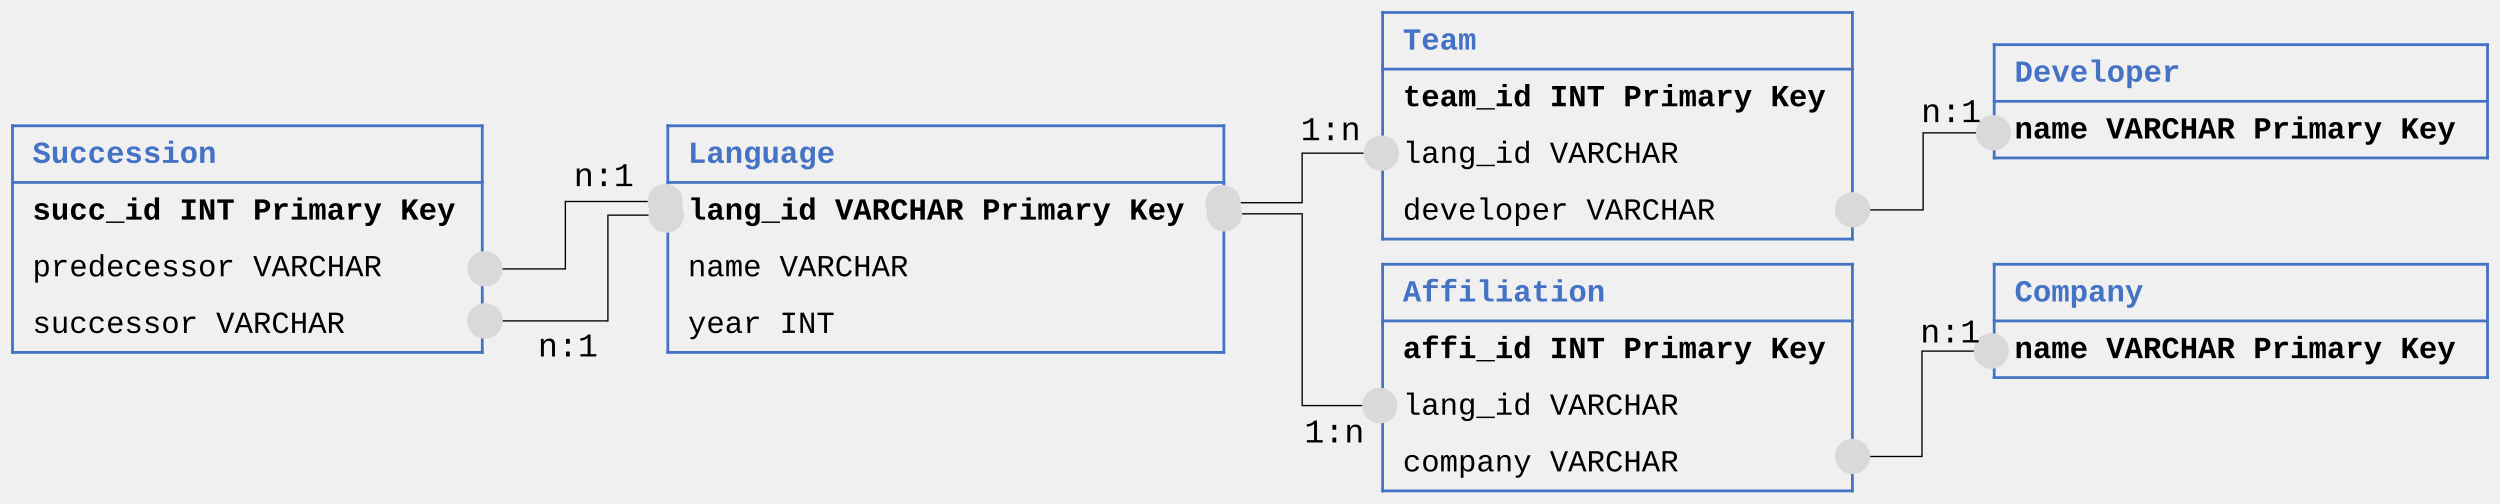
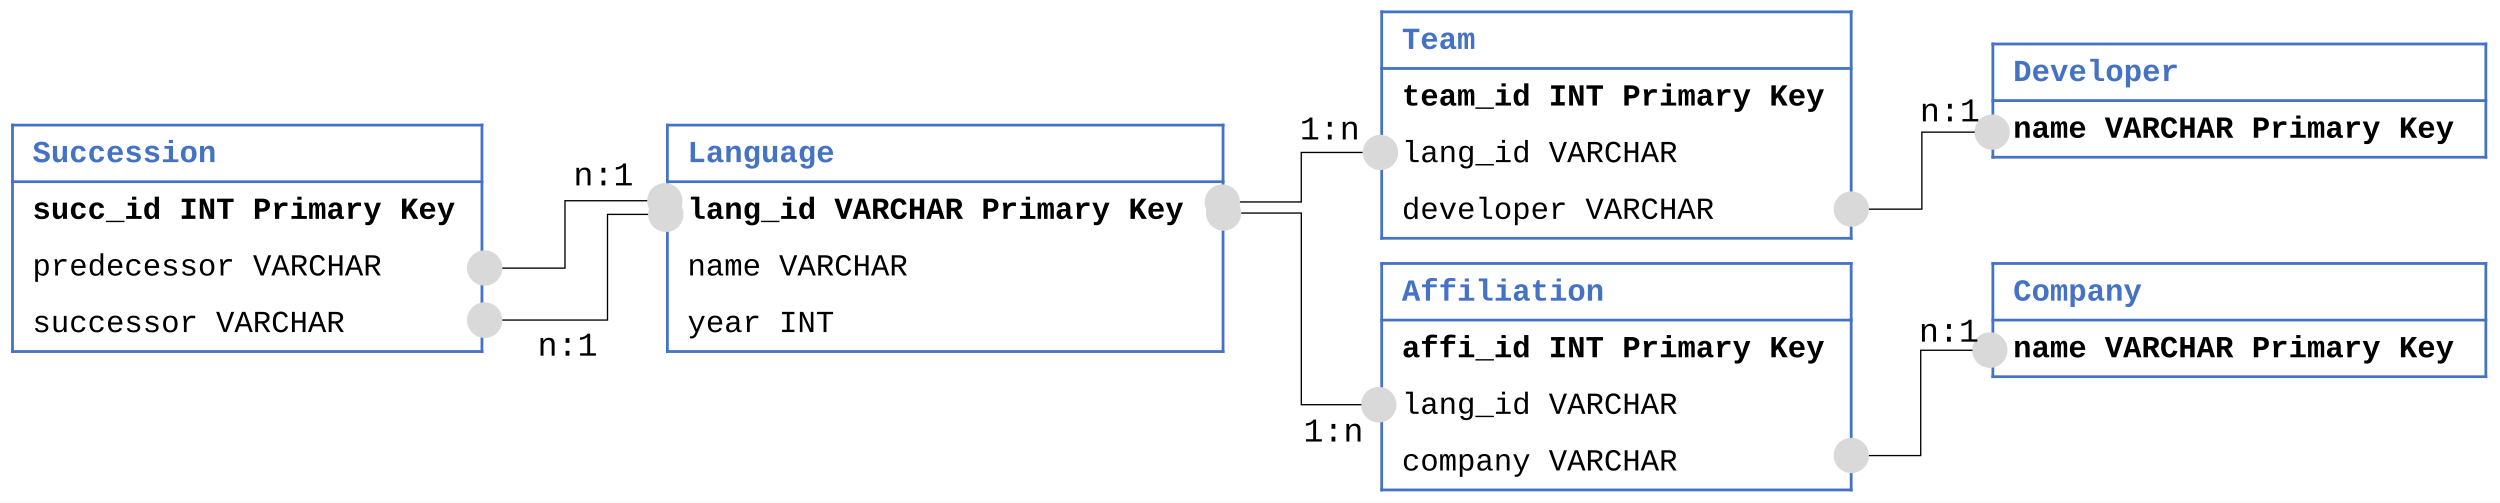
- <svg xmlns="http://www.w3.org/2000/svg" id="svg3366" version="1.1" xml:space="preserve" width="1125.373" height="226.587" viewBox="0 0 1125.373 226.587">
+ <svg xmlns="http://www.w3.org/2000/svg" id="svg3366" version="1.1" xml:space="preserve" width="1126.122" height="226.31" viewBox="0 0 1126.122 226.31">
  <defs id="defs3370">
    <clipPath clipPathUnits="userSpaceOnUse" id="clipPath3380">
      <path d="m 0,1.2207e-4 960,0 0,540 -960,0 L 0,1.2207e-4 Z" id="path3382" style="clip-rule:evenodd" />
    </clipPath>
    <clipPath clipPathUnits="userSpaceOnUse" id="clipPath3400">
      <path d="M 1.4305e-5,0 960,0 l 0,540 -960,0 0,-540 z" id="path3402" style="clip-rule:evenodd" />
    </clipPath>
    <clipPath clipPathUnits="userSpaceOnUse" id="clipPath3412">
      <path d="M 1.4305e-5,0 960,0 l 0,540 -960,0 0,-540 z" id="path3414" style="clip-rule:evenodd" />
    </clipPath>
    <clipPath clipPathUnits="userSpaceOnUse" id="clipPath3424">
      <path d="M 1.4305e-5,0 960,0 l 0,540 -960,0 0,-540 z" id="path3426" style="clip-rule:evenodd" />
    </clipPath>
    <clipPath clipPathUnits="userSpaceOnUse" id="clipPath3436">
      <path d="M 1.4305e-5,0 960,0 l 0,540 -960,0 0,-540 z" id="path3438" style="clip-rule:evenodd" />
    </clipPath>
    <clipPath clipPathUnits="userSpaceOnUse" id="clipPath3448">
      <path d="M 1.4305e-5,0 960,0 l 0,540 -960,0 0,-540 z" id="path3450" style="clip-rule:evenodd" />
    </clipPath>
    <clipPath clipPathUnits="userSpaceOnUse" id="clipPath3460">
      <path d="M 1.4305e-5,0 960,0 l 0,540 -960,0 0,-540 z" id="path3462" style="clip-rule:evenodd" />
    </clipPath>
    <clipPath clipPathUnits="userSpaceOnUse" id="clipPath3472">
      <path d="M 1.4305e-5,0 960,0 l 0,540 -960,0 0,-540 z" id="path3474" style="clip-rule:evenodd" />
    </clipPath>
    <clipPath clipPathUnits="userSpaceOnUse" id="clipPath3494">
      <path d="M 1.4305e-5,0 960,0 l 0,540 -960,0 0,-540 z" id="path3496" style="clip-rule:evenodd" />
    </clipPath>
    <clipPath clipPathUnits="userSpaceOnUse" id="clipPath3506">
      <path d="M 1.4305e-5,0 960,0 l 0,540 -960,0 0,-540 z" id="path3508" style="clip-rule:evenodd" />
    </clipPath>
    <clipPath clipPathUnits="userSpaceOnUse" id="clipPath3518">
      <path d="M 1.4305e-5,0 960,0 l 0,540 -960,0 0,-540 z" id="path3520" style="clip-rule:evenodd" />
    </clipPath>
    <clipPath clipPathUnits="userSpaceOnUse" id="clipPath3530">
      <path d="M 1.4305e-5,0 960,0 l 0,540 -960,0 0,-540 z" id="path3532" style="clip-rule:evenodd" />
    </clipPath>
    <clipPath clipPathUnits="userSpaceOnUse" id="clipPath3542">
      <path d="M 1.4305e-5,0 960,0 l 0,540 -960,0 0,-540 z" id="path3544" style="clip-rule:evenodd" />
    </clipPath>
    <clipPath clipPathUnits="userSpaceOnUse" id="clipPath3554">
      <path d="M 1.4305e-5,0 960,0 l 0,540 -960,0 0,-540 z" id="path3556" style="clip-rule:evenodd" />
    </clipPath>
    <clipPath clipPathUnits="userSpaceOnUse" id="clipPath3566">
      <path d="M 1.4305e-5,0 960,0 l 0,540 -960,0 0,-540 z" id="path3568" style="clip-rule:evenodd" />
    </clipPath>
    <clipPath clipPathUnits="userSpaceOnUse" id="clipPath3588">
      <path d="M 1.4305e-5,0 960,0 l 0,540 -960,0 0,-540 z" id="path3590" style="clip-rule:evenodd" />
    </clipPath>
    <clipPath clipPathUnits="userSpaceOnUse" id="clipPath3600">
      <path d="M 1.4305e-5,0 960,0 l 0,540 -960,0 0,-540 z" id="path3602" style="clip-rule:evenodd" />
    </clipPath>
    <clipPath clipPathUnits="userSpaceOnUse" id="clipPath3612">
      <path d="M 1.4305e-5,0 960,0 l 0,540 -960,0 0,-540 z" id="path3614" style="clip-rule:evenodd" />
    </clipPath>
    <clipPath clipPathUnits="userSpaceOnUse" id="clipPath3624">
      <path d="M 1.4305e-5,0 960,0 l 0,540 -960,0 0,-540 z" id="path3626" style="clip-rule:evenodd" />
    </clipPath>
    <clipPath clipPathUnits="userSpaceOnUse" id="clipPath3636">
      <path d="M 1.4305e-5,0 960,0 l 0,540 -960,0 0,-540 z" id="path3638" style="clip-rule:evenodd" />
    </clipPath>
    <clipPath clipPathUnits="userSpaceOnUse" id="clipPath3648">
      <path d="M 1.4305e-5,0 960,0 l 0,540 -960,0 0,-540 z" id="path3650" style="clip-rule:evenodd" />
    </clipPath>
    <clipPath clipPathUnits="userSpaceOnUse" id="clipPath3660">
      <path d="M 1.4305e-5,0 960,0 l 0,540 -960,0 0,-540 z" id="path3662" style="clip-rule:evenodd" />
    </clipPath>
    <clipPath clipPathUnits="userSpaceOnUse" id="clipPath3682">
      <path d="M 1.4305e-5,0 960,0 l 0,540 -960,0 0,-540 z" id="path3684" style="clip-rule:evenodd" />
    </clipPath>
    <clipPath clipPathUnits="userSpaceOnUse" id="clipPath3694">
      <path d="M 1.4305e-5,0 960,0 l 0,540 -960,0 0,-540 z" id="path3696" style="clip-rule:evenodd" />
    </clipPath>
    <clipPath clipPathUnits="userSpaceOnUse" id="clipPath3706">
      <path d="M 1.4305e-5,0 960,0 l 0,540 -960,0 0,-540 z" id="path3708" style="clip-rule:evenodd" />
    </clipPath>
    <clipPath clipPathUnits="userSpaceOnUse" id="clipPath3718">
      <path d="M 1.4305e-5,0 960,0 l 0,540 -960,0 0,-540 z" id="path3720" style="clip-rule:evenodd" />
    </clipPath>
    <clipPath clipPathUnits="userSpaceOnUse" id="clipPath3730">
      <path d="M 1.4305e-5,0 960,0 l 0,540 -960,0 0,-540 z" id="path3732" style="clip-rule:evenodd" />
    </clipPath>
    <clipPath clipPathUnits="userSpaceOnUse" id="clipPath3742">
      <path d="M 1.4305e-5,0 960,0 l 0,540 -960,0 0,-540 z" id="path3744" style="clip-rule:evenodd" />
    </clipPath>
    <clipPath clipPathUnits="userSpaceOnUse" id="clipPath3754">
      <path d="M 1.4305e-5,0 960,0 l 0,540 -960,0 0,-540 z" id="path3756" style="clip-rule:evenodd" />
    </clipPath>
    <clipPath clipPathUnits="userSpaceOnUse" id="clipPath3776">
      <path d="M 1.4305e-5,0 960,0 l 0,540 -960,0 0,-540 z" id="path3778" style="clip-rule:evenodd" />
    </clipPath>
    <clipPath clipPathUnits="userSpaceOnUse" id="clipPath3788">
      <path d="M 1.4305e-5,0 960,0 l 0,540 -960,0 0,-540 z" id="path3790" style="clip-rule:evenodd" />
    </clipPath>
    <clipPath clipPathUnits="userSpaceOnUse" id="clipPath3800">
      <path d="M 1.4305e-5,0 960,0 l 0,540 -960,0 0,-540 z" id="path3802" style="clip-rule:evenodd" />
    </clipPath>
    <clipPath clipPathUnits="userSpaceOnUse" id="clipPath3822">
      <path d="M 1.4305e-5,0 960,0 l 0,540 -960,0 0,-540 z" id="path3824" style="clip-rule:evenodd" />
    </clipPath>
    <clipPath clipPathUnits="userSpaceOnUse" id="clipPath3834">
      <path d="M 1.4305e-5,0 960,0 l 0,540 -960,0 0,-540 z" id="path3836" style="clip-rule:evenodd" />
    </clipPath>
    <clipPath clipPathUnits="userSpaceOnUse" id="clipPath3846">
      <path d="M 1.4305e-5,0 960,0 l 0,540 -960,0 0,-540 z" id="path3848" style="clip-rule:evenodd" />
    </clipPath>
    <clipPath clipPathUnits="userSpaceOnUse" id="clipPath3894">
      <path d="M 1.4305e-5,0 960,0 l 0,540 -960,0 0,-540 z" id="path3896" style="clip-rule:evenodd" />
    </clipPath>
    <clipPath clipPathUnits="userSpaceOnUse" id="clipPath3906">
      <path d="M 1.4305e-5,0 960,0 l 0,540 -960,0 0,-540 z" id="path3908" style="clip-rule:evenodd" />
    </clipPath>
    <clipPath clipPathUnits="userSpaceOnUse" id="clipPath3918">
      <path d="M 1.4305e-5,0 960,0 l 0,540 -960,0 0,-540 z" id="path3920" style="clip-rule:evenodd" />
    </clipPath>
    <clipPath clipPathUnits="userSpaceOnUse" id="clipPath3930">
      <path d="M 1.4305e-5,0 960,0 l 0,540 -960,0 0,-540 z" id="path3932" style="clip-rule:evenodd" />
    </clipPath>
    <clipPath clipPathUnits="userSpaceOnUse" id="clipPath3942">
      <path d="M 1.4305e-5,0 960,0 l 0,540 -960,0 0,-540 z" id="path3944" style="clip-rule:evenodd" />
    </clipPath>
    <clipPath clipPathUnits="userSpaceOnUse" id="clipPath3954">
      <path d="M 1.4305e-5,0 960,0 l 0,540 -960,0 0,-540 z" id="path3956" style="clip-rule:evenodd" />
    </clipPath>
  </defs>
-   <g id="g3374" transform="matrix(1.25,0,0,-1.25,-46.7275,472.3)">
+   <g id="g3374" transform="matrix(1.25,0,0,-1.25,-46.7275,472.0222)">
+     <rect style="fill:#ffffff;fill-opacity:1;fill-rule:evenodd;stroke:#ffffff;stroke-width:0.968px;stroke-linecap:butt;stroke-linejoin:miter;stroke-opacity:1" id="rect3631" width="899.93" height="180.08" x="37.866" y="-377.134" transform="scale(1,-1)" />
    <path d="m 41.382,312.14 170.178,0" style="fill:none;stroke:#4472c4;stroke-width:1;stroke-linecap:butt;stroke-linejoin:round;stroke-miterlimit:10;stroke-dasharray:none;stroke-opacity:1" id="path3386" />
    <path d="m 41.882,333.04 0,-82.6" style="fill:none;stroke:#4472c4;stroke-width:1;stroke-linecap:butt;stroke-linejoin:round;stroke-miterlimit:10;stroke-dasharray:none;stroke-opacity:1" id="path3388" />
    <path d="m 211.06,333.04 0,-82.6" style="fill:none;stroke:#4472c4;stroke-width:1;stroke-linecap:butt;stroke-linejoin:round;stroke-miterlimit:10;stroke-dasharray:none;stroke-opacity:1" id="path3390" />
    <path d="m 41.382,332.54 170.178,0" style="fill:none;stroke:#4472c4;stroke-width:1;stroke-linecap:butt;stroke-linejoin:round;stroke-miterlimit:10;stroke-dasharray:none;stroke-opacity:1" id="path3392" />
    <path d="m 41.382,250.94 170.178,0" style="fill:none;stroke:#4472c4;stroke-width:1;stroke-linecap:butt;stroke-linejoin:round;stroke-miterlimit:10;stroke-dasharray:none;stroke-opacity:1" id="path3394" />
    <g id="g3396">
      <g id="g3398" clip-path="url(#clipPath3400)">
        <text transform="matrix(1,0,0,-1,49.08,319.18)" style="font-variant:normal;font-weight:bold;font-size:11.04px;font-family:'Courier New';-inkscape-font-specification:CourierNewPS-BoldMT;writing-mode:lr-tb;fill:#4472c4;fill-opacity:1;fill-rule:nonzero;stroke:none" id="text3404">
          <tspan x="0 6.624 13.204 19.828 26.408 33.032 39.612 46.324 52.948 59.528" y="0" id="tspan3406">Succession</tspan>
        </text>
      </g>
    </g>
    <g id="g3408">
      <g id="g3410" clip-path="url(#clipPath3412)">
        <text transform="matrix(1,0,0,-1,49.08,298.75)" style="font-variant:normal;font-weight:bold;font-size:11.04px;font-family:'Courier New';-inkscape-font-specification:CourierNewPS-BoldMT;writing-mode:lr-tb;fill:#000000;fill-opacity:1;fill-rule:nonzero;stroke:none" id="text3416">
          <tspan x="0 6.6 13.2 19.8 26.4 33 39.6" y="0" id="tspan3418">succ_id</tspan>
        </text>
      </g>
    </g>
    <g id="g3420">
      <g id="g3422" clip-path="url(#clipPath3424)">
        <text transform="matrix(1,0,0,-1,102.02,298.75)" style="font-variant:normal;font-weight:bold;font-size:11.04px;font-family:'Courier New';-inkscape-font-specification:CourierNewPS-BoldMT;writing-mode:lr-tb;fill:#000000;fill-opacity:1;fill-rule:nonzero;stroke:none" id="text3428">
          <tspan x="0 6.624 13.204 19.828 26.518 33.142 39.722 46.346 53.036 59.66 66.35 72.974 79.554 86.178 92.758" y="0" id="tspan3430">INT Primary Key</tspan>
        </text>
      </g>
    </g>
    <g id="g3432">
      <g id="g3434" clip-path="url(#clipPath3436)">
        <text transform="matrix(1,0,0,-1,49.08,278.35)" style="font-variant:normal;font-weight:normal;font-size:11.04px;font-family:'Courier New';-inkscape-font-specification:CourierNewPSMT;writing-mode:lr-tb;fill:#000000;fill-opacity:1;fill-rule:nonzero;stroke:none" id="text3440">
          <tspan x="0 6.624 13.204 19.828 26.408 33.032 39.612 46.324 52.948 59.528 66.152" y="0" id="tspan3442">predecessor</tspan>
        </text>
      </g>
    </g>
    <g id="g3444">
      <g id="g3446" clip-path="url(#clipPath3448)">
        <text transform="matrix(1,0,0,-1,128.54,278.35)" style="font-variant:normal;font-weight:normal;font-size:11.04px;font-family:'Courier New';-inkscape-font-specification:CourierNewPSMT;writing-mode:lr-tb;fill:#000000;fill-opacity:1;fill-rule:nonzero;stroke:none" id="text3452">
          <tspan x="0 6.624 13.204 19.828 26.518 33.142 39.832" y="0" id="tspan3454">VARCHAR</tspan>
        </text>
      </g>
    </g>
    <g id="g3456">
      <g id="g3458" clip-path="url(#clipPath3460)">
        <text transform="matrix(1,0,0,-1,49.08,257.95)" style="font-variant:normal;font-weight:normal;font-size:11.04px;font-family:'Courier New';-inkscape-font-specification:CourierNewPSMT;writing-mode:lr-tb;fill:#000000;fill-opacity:1;fill-rule:nonzero;stroke:none" id="text3464">
          <tspan x="0 6.624 13.204 19.828 26.408 33.032 39.612 46.324 52.948" y="0" id="tspan3466">successor</tspan>
        </text>
      </g>
    </g>
    <g id="g3468">
      <g id="g3470" clip-path="url(#clipPath3472)">
        <text transform="matrix(1,0,0,-1,115.22,257.95)" style="font-variant:normal;font-weight:normal;font-size:11.04px;font-family:'Courier New';-inkscape-font-specification:CourierNewPSMT;writing-mode:lr-tb;fill:#000000;fill-opacity:1;fill-rule:nonzero;stroke:none" id="text3476">
          <tspan x="0 6.624 13.314 19.938 26.518 33.142 39.832" y="0" id="tspan3478">VARCHAR</tspan>
        </text>
      </g>
    </g>
    <path d="m 277.38,312.14 201.24,0" style="fill:none;stroke:#4472c4;stroke-width:1;stroke-linecap:butt;stroke-linejoin:round;stroke-miterlimit:10;stroke-dasharray:none;stroke-opacity:1" id="path3480" />
    <path d="m 277.88,333.04 0,-82.6" style="fill:none;stroke:#4472c4;stroke-width:1;stroke-linecap:butt;stroke-linejoin:round;stroke-miterlimit:10;stroke-dasharray:none;stroke-opacity:1" id="path3482" />
    <path d="m 478.12,333.04 0,-82.6" style="fill:none;stroke:#4472c4;stroke-width:1;stroke-linecap:butt;stroke-linejoin:round;stroke-miterlimit:10;stroke-dasharray:none;stroke-opacity:1" id="path3484" />
    <path d="m 277.38,332.54 201.24,0" style="fill:none;stroke:#4472c4;stroke-width:1;stroke-linecap:butt;stroke-linejoin:round;stroke-miterlimit:10;stroke-dasharray:none;stroke-opacity:1" id="path3486" />
    <path d="m 277.38,250.94 201.24,0" style="fill:none;stroke:#4472c4;stroke-width:1;stroke-linecap:butt;stroke-linejoin:round;stroke-miterlimit:10;stroke-dasharray:none;stroke-opacity:1" id="path3488" />
    <g id="g3490">
      <g id="g3492" clip-path="url(#clipPath3494)">
        <text transform="matrix(1,0,0,-1,285.12,319.18)" style="font-variant:normal;font-weight:bold;font-size:11.04px;font-family:'Courier New';-inkscape-font-specification:CourierNewPS-BoldMT;writing-mode:lr-tb;fill:#4472c4;fill-opacity:1;fill-rule:nonzero;stroke:none" id="text3498">
          <tspan x="0 6.624 13.204 19.828 26.408 33.032 39.612 46.324" y="0" id="tspan3500">Language</tspan>
        </text>
      </g>
    </g>
    <g id="g3502">
      <g id="g3504" clip-path="url(#clipPath3506)">
        <text transform="matrix(1,0,0,-1,285.12,298.75)" style="font-variant:normal;font-weight:bold;font-size:11.04px;font-family:'Courier New';-inkscape-font-specification:CourierNewPS-BoldMT;writing-mode:lr-tb;fill:#000000;fill-opacity:1;fill-rule:nonzero;stroke:none" id="text3510">
          <tspan x="0 6.6 13.2 19.8 26.4 33 39.6" y="0" id="tspan3512">lang_id</tspan>
        </text>
      </g>
    </g>
    <g id="g3514">
      <g id="g3516" clip-path="url(#clipPath3518)">
        <text transform="matrix(1,0,0,-1,338.04,298.75)" style="font-variant:normal;font-weight:bold;font-size:11.04px;font-family:'Courier New';-inkscape-font-specification:CourierNewPS-BoldMT;writing-mode:lr-tb;fill:#000000;fill-opacity:1;fill-rule:nonzero;stroke:none" id="text3522">
          <tspan x="0 6.624 13.204 19.828 26.518 33.142 39.722 46.346 53.036 59.66 66.35 72.974 79.554 86.178 92.758 99.382 105.962 112.674 119.298" y="0" id="tspan3524">VARCHAR Primary Key</tspan>
        </text>
      </g>
    </g>
    <g id="g3526">
      <g id="g3528" clip-path="url(#clipPath3530)">
        <text transform="matrix(1,0,0,-1,285.12,278.35)" style="font-variant:normal;font-weight:normal;font-size:11.04px;font-family:'Courier New';-inkscape-font-specification:CourierNewPSMT;writing-mode:lr-tb;fill:#000000;fill-opacity:1;fill-rule:nonzero;stroke:none" id="text3534">
          <tspan x="0 6.6 13.2 19.8" y="0" id="tspan3536">name</tspan>
        </text>
      </g>
    </g>
    <g id="g3538">
      <g id="g3540" clip-path="url(#clipPath3542)">
        <text transform="matrix(1,0,0,-1,318.12,278.35)" style="font-variant:normal;font-weight:normal;font-size:11.04px;font-family:'Courier New';-inkscape-font-specification:CourierNewPSMT;writing-mode:lr-tb;fill:#000000;fill-opacity:1;fill-rule:nonzero;stroke:none" id="text3546">
          <tspan x="0 6.624 13.314 19.938 26.518 33.142 39.722" y="0" id="tspan3548">VARCHAR</tspan>
        </text>
      </g>
    </g>
    <g id="g3550">
      <g id="g3552" clip-path="url(#clipPath3554)">
        <text transform="matrix(1,0,0,-1,285.12,257.95)" style="font-variant:normal;font-weight:normal;font-size:11.04px;font-family:'Courier New';-inkscape-font-specification:CourierNewPSMT;writing-mode:lr-tb;fill:#000000;fill-opacity:1;fill-rule:nonzero;stroke:none" id="text3558">
          <tspan x="0 6.6 13.2 19.8" y="0" id="tspan3560">year</tspan>
        </text>
      </g>
    </g>
    <g id="g3562">
      <g id="g3564" clip-path="url(#clipPath3566)">
        <text transform="matrix(1,0,0,-1,318.12,257.95)" style="font-variant:normal;font-weight:normal;font-size:11.04px;font-family:'Courier New';-inkscape-font-specification:CourierNewPSMT;writing-mode:lr-tb;fill:#000000;fill-opacity:1;fill-rule:nonzero;stroke:none" id="text3570">
          <tspan x="0 6.624 13.314" y="0" id="tspan3572">INT</tspan>
        </text>
      </g>
    </g>
    <path d="m 534.79,352.94 170.18,0" style="fill:none;stroke:#4472c4;stroke-width:1;stroke-linecap:butt;stroke-linejoin:round;stroke-miterlimit:10;stroke-dasharray:none;stroke-opacity:1" id="path3574" />
    <path d="m 535.29,373.84 0,-82.6" style="fill:none;stroke:#4472c4;stroke-width:1;stroke-linecap:butt;stroke-linejoin:round;stroke-miterlimit:10;stroke-dasharray:none;stroke-opacity:1" id="path3576" />
    <path d="m 704.47,373.84 0,-82.6" style="fill:none;stroke:#4472c4;stroke-width:1;stroke-linecap:butt;stroke-linejoin:round;stroke-miterlimit:10;stroke-dasharray:none;stroke-opacity:1" id="path3578" />
    <path d="m 534.79,373.34 170.18,0" style="fill:none;stroke:#4472c4;stroke-width:1;stroke-linecap:butt;stroke-linejoin:round;stroke-miterlimit:10;stroke-dasharray:none;stroke-opacity:1" id="path3580" />
    <path d="m 534.79,291.74 170.18,0" style="fill:none;stroke:#4472c4;stroke-width:1;stroke-linecap:butt;stroke-linejoin:round;stroke-miterlimit:10;stroke-dasharray:none;stroke-opacity:1" id="path3582" />
    <g id="g3584">
      <g id="g3586" clip-path="url(#clipPath3588)">
        <text transform="matrix(1,0,0,-1,542.57,359.98)" style="font-variant:normal;font-weight:bold;font-size:11.04px;font-family:'Courier New';-inkscape-font-specification:CourierNewPS-BoldMT;writing-mode:lr-tb;fill:#4472c4;fill-opacity:1;fill-rule:nonzero;stroke:none" id="text3592">
          <tspan x="0 6.6 13.2 19.8" y="0" id="tspan3594">Team</tspan>
        </text>
      </g>
    </g>
    <g id="g3596">
      <g id="g3598" clip-path="url(#clipPath3600)">
        <text transform="matrix(1,0,0,-1,542.57,339.58)" style="font-variant:normal;font-weight:bold;font-size:11.04px;font-family:'Courier New';-inkscape-font-specification:CourierNewPS-BoldMT;writing-mode:lr-tb;fill:#000000;fill-opacity:1;fill-rule:nonzero;stroke:none" id="text3604">
          <tspan x="0 6.6 13.2 19.8 26.4 33 39.6" y="0" id="tspan3606">team_id</tspan>
        </text>
      </g>
    </g>
    <g id="g3608">
      <g id="g3610" clip-path="url(#clipPath3612)">
        <text transform="matrix(1,0,0,-1,595.49,339.58)" style="font-variant:normal;font-weight:bold;font-size:11.04px;font-family:'Courier New';-inkscape-font-specification:CourierNewPS-BoldMT;writing-mode:lr-tb;fill:#000000;fill-opacity:1;fill-rule:nonzero;stroke:none" id="text3616">
          <tspan x="0 6.624 13.204 19.828 26.518 33.142 39.722 46.346 53.036 59.66 66.35 72.974 79.554 86.178 92.758" y="0" id="tspan3618">INT Primary Key</tspan>
        </text>
      </g>
    </g>
    <g id="g3620">
      <g id="g3622" clip-path="url(#clipPath3624)">
        <text transform="matrix(1,0,0,-1,542.57,319.18)" style="font-variant:normal;font-weight:normal;font-size:11.04px;font-family:'Courier New';-inkscape-font-specification:CourierNewPSMT;writing-mode:lr-tb;fill:#000000;fill-opacity:1;fill-rule:nonzero;stroke:none" id="text3628">
          <tspan x="0 6.6 13.2 19.8 26.4 33 39.6" y="0" id="tspan3630">lang_id</tspan>
        </text>
      </g>
    </g>
    <g id="g3632">
      <g id="g3634" clip-path="url(#clipPath3636)">
        <text transform="matrix(1,0,0,-1,595.49,319.18)" style="font-variant:normal;font-weight:normal;font-size:11.04px;font-family:'Courier New';-inkscape-font-specification:CourierNewPSMT;writing-mode:lr-tb;fill:#000000;fill-opacity:1;fill-rule:nonzero;stroke:none" id="text3640">
          <tspan x="0 6.624 13.204 19.828 26.518 33.142 39.722" y="0" id="tspan3642">VARCHAR</tspan>
        </text>
      </g>
    </g>
    <g id="g3644">
      <g id="g3646" clip-path="url(#clipPath3648)">
        <text transform="matrix(1,0,0,-1,542.57,298.75)" style="font-variant:normal;font-weight:normal;font-size:11.04px;font-family:'Courier New';-inkscape-font-specification:CourierNewPSMT;writing-mode:lr-tb;fill:#000000;fill-opacity:1;fill-rule:nonzero;stroke:none" id="text3652">
          <tspan x="0 6.624 13.204 19.828 26.408 33.032 39.612 46.324 52.948" y="0" id="tspan3654">developer</tspan>
        </text>
      </g>
    </g>
    <g id="g3656">
      <g id="g3658" clip-path="url(#clipPath3660)">
        <text transform="matrix(1,0,0,-1,608.69,298.75)" style="font-variant:normal;font-weight:normal;font-size:11.04px;font-family:'Courier New';-inkscape-font-specification:CourierNewPSMT;writing-mode:lr-tb;fill:#000000;fill-opacity:1;fill-rule:nonzero;stroke:none" id="text3664">
          <tspan x="0 6.624 13.314 19.938 26.518 33.142 39.832" y="0" id="tspan3666">VARCHAR</tspan>
        </text>
      </g>
    </g>
    <path d="m 534.79,262.27 170.18,0" style="fill:none;stroke:#4472c4;stroke-width:1;stroke-linecap:butt;stroke-linejoin:round;stroke-miterlimit:10;stroke-dasharray:none;stroke-opacity:1" id="path3668" />
    <path d="m 535.29,283.17 0,-82.6" style="fill:none;stroke:#4472c4;stroke-width:1;stroke-linecap:butt;stroke-linejoin:round;stroke-miterlimit:10;stroke-dasharray:none;stroke-opacity:1" id="path3670" />
    <path d="m 704.47,283.17 0,-82.6" style="fill:none;stroke:#4472c4;stroke-width:1;stroke-linecap:butt;stroke-linejoin:round;stroke-miterlimit:10;stroke-dasharray:none;stroke-opacity:1" id="path3672" />
    <path d="m 534.79,282.67 170.18,0" style="fill:none;stroke:#4472c4;stroke-width:1;stroke-linecap:butt;stroke-linejoin:round;stroke-miterlimit:10;stroke-dasharray:none;stroke-opacity:1" id="path3674" />
    <path d="m 534.79,201.07 170.18,0" style="fill:none;stroke:#4472c4;stroke-width:1;stroke-linecap:butt;stroke-linejoin:round;stroke-miterlimit:10;stroke-dasharray:none;stroke-opacity:1" id="path3676" />
    <g id="g3678">
      <g id="g3680" clip-path="url(#clipPath3682)">
        <text transform="matrix(1,0,0,-1,542.57,269.28)" style="font-variant:normal;font-weight:bold;font-size:11.04px;font-family:'Courier New';-inkscape-font-specification:CourierNewPS-BoldMT;writing-mode:lr-tb;fill:#4472c4;fill-opacity:1;fill-rule:nonzero;stroke:none" id="text3686">
          <tspan x="0 6.624 13.204 19.828 26.408 33.032 39.612 46.324 52.948 59.528 66.152" y="0" id="tspan3688">Affiliation</tspan>
        </text>
      </g>
    </g>
    <g id="g3690">
      <g id="g3692" clip-path="url(#clipPath3694)">
        <text transform="matrix(1,0,0,-1,542.57,248.88)" style="font-variant:normal;font-weight:bold;font-size:11.04px;font-family:'Courier New';-inkscape-font-specification:CourierNewPS-BoldMT;writing-mode:lr-tb;fill:#000000;fill-opacity:1;fill-rule:nonzero;stroke:none" id="text3698">
          <tspan x="0 6.6 13.2 19.8 26.4 33 39.6" y="0" id="tspan3700">affi_id</tspan>
        </text>
      </g>
    </g>
    <g id="g3702">
      <g id="g3704" clip-path="url(#clipPath3706)">
        <text transform="matrix(1,0,0,-1,595.49,248.88)" style="font-variant:normal;font-weight:bold;font-size:11.04px;font-family:'Courier New';-inkscape-font-specification:CourierNewPS-BoldMT;writing-mode:lr-tb;fill:#000000;fill-opacity:1;fill-rule:nonzero;stroke:none" id="text3710">
          <tspan x="0 6.624 13.204 19.828 26.518 33.142 39.722 46.346 53.036 59.66 66.35 72.974 79.554 86.178 92.758" y="0" id="tspan3712">INT Primary Key</tspan>
        </text>
      </g>
    </g>
    <g id="g3714">
      <g id="g3716" clip-path="url(#clipPath3718)">
        <text transform="matrix(1,0,0,-1,542.57,228.48)" style="font-variant:normal;font-weight:normal;font-size:11.04px;font-family:'Courier New';-inkscape-font-specification:CourierNewPSMT;writing-mode:lr-tb;fill:#000000;fill-opacity:1;fill-rule:nonzero;stroke:none" id="text3722">
          <tspan x="0 6.6 13.2 19.8 26.4 33 39.6" y="0" id="tspan3724">lang_id</tspan>
        </text>
      </g>
    </g>
    <g id="g3726">
      <g id="g3728" clip-path="url(#clipPath3730)">
        <text transform="matrix(1,0,0,-1,595.49,228.48)" style="font-variant:normal;font-weight:normal;font-size:11.04px;font-family:'Courier New';-inkscape-font-specification:CourierNewPSMT;writing-mode:lr-tb;fill:#000000;fill-opacity:1;fill-rule:nonzero;stroke:none" id="text3734">
          <tspan x="0 6.624 13.204 19.828 26.518 33.142 39.722" y="0" id="tspan3736">VARCHAR</tspan>
        </text>
      </g>
    </g>
    <g id="g3738">
      <g id="g3740" clip-path="url(#clipPath3742)">
        <text transform="matrix(1,0,0,-1,542.57,208.08)" style="font-variant:normal;font-weight:normal;font-size:11.04px;font-family:'Courier New';-inkscape-font-specification:CourierNewPSMT;writing-mode:lr-tb;fill:#000000;fill-opacity:1;fill-rule:nonzero;stroke:none" id="text3746">
          <tspan x="0 6.6 13.2 19.8 26.4 33 39.6" y="0" id="tspan3748">company</tspan>
        </text>
      </g>
    </g>
    <g id="g3750">
      <g id="g3752" clip-path="url(#clipPath3754)">
        <text transform="matrix(1,0,0,-1,595.49,208.08)" style="font-variant:normal;font-weight:normal;font-size:11.04px;font-family:'Courier New';-inkscape-font-specification:CourierNewPSMT;writing-mode:lr-tb;fill:#000000;fill-opacity:1;fill-rule:nonzero;stroke:none" id="text3758">
          <tspan x="0 6.624 13.204 19.828 26.518 33.142 39.722" y="0" id="tspan3760">VARCHAR</tspan>
        </text>
      </g>
    </g>
    <path d="m 755.03,341.36 178.65,0" style="fill:none;stroke:#4472c4;stroke-width:1;stroke-linecap:butt;stroke-linejoin:round;stroke-miterlimit:10;stroke-dasharray:none;stroke-opacity:1" id="path3762" />
    <path d="m 755.53,362.26 0,-41.8" style="fill:none;stroke:#4472c4;stroke-width:1;stroke-linecap:butt;stroke-linejoin:round;stroke-miterlimit:10;stroke-dasharray:none;stroke-opacity:1" id="path3764" />
    <path d="m 933.18,362.26 0,-41.8" style="fill:none;stroke:#4472c4;stroke-width:1;stroke-linecap:butt;stroke-linejoin:round;stroke-miterlimit:10;stroke-dasharray:none;stroke-opacity:1" id="path3766" />
    <path d="m 755.03,361.76 178.65,0" style="fill:none;stroke:#4472c4;stroke-width:1;stroke-linecap:butt;stroke-linejoin:round;stroke-miterlimit:10;stroke-dasharray:none;stroke-opacity:1" id="path3768" />
    <path d="m 755.03,320.96 178.65,0" style="fill:none;stroke:#4472c4;stroke-width:1;stroke-linecap:butt;stroke-linejoin:round;stroke-miterlimit:10;stroke-dasharray:none;stroke-opacity:1" id="path3770" />
    <g id="g3772">
      <g id="g3774" clip-path="url(#clipPath3776)">
        <text transform="matrix(1,0,0,-1,762.84,348.41)" style="font-variant:normal;font-weight:bold;font-size:11.064px;font-family:'Courier New';-inkscape-font-specification:CourierNewPS-BoldMT;writing-mode:lr-tb;fill:#4472c4;fill-opacity:1;fill-rule:nonzero;stroke:none" id="text3780">
          <tspan x="0 6.605 13.21 19.816 26.421 33.026 39.631 46.336 52.941" y="0" id="tspan3782">Developer</tspan>
        </text>
      </g>
    </g>
    <g id="g3784">
      <g id="g3786" clip-path="url(#clipPath3788)">
        <text transform="matrix(1,0,0,-1,762.84,327.98)" style="font-variant:normal;font-weight:bold;font-size:11.04px;font-family:'Courier New';-inkscape-font-specification:CourierNewPS-BoldMT;writing-mode:lr-tb;fill:#000000;fill-opacity:1;fill-rule:nonzero;stroke:none" id="text3792">
          <tspan x="0 6.6 13.2 19.8" y="0" id="tspan3794">name</tspan>
        </text>
      </g>
    </g>
    <g id="g3796">
      <g id="g3798" clip-path="url(#clipPath3800)">
        <text transform="matrix(1,0,0,-1,795.84,327.98)" style="font-variant:normal;font-weight:bold;font-size:11.04px;font-family:'Courier New';-inkscape-font-specification:CourierNewPS-BoldMT;writing-mode:lr-tb;fill:#000000;fill-opacity:1;fill-rule:nonzero;stroke:none" id="text3804">
          <tspan x="0 6.624 13.314 19.938 26.518 33.142 39.722 46.434 53.058 59.638 66.262 72.952 79.576 86.267 92.891 99.47 106.094 112.674 119.298" y="0" id="tspan3806">VARCHAR Primary Key</tspan>
        </text>
      </g>
    </g>
    <path d="m 755.03,262.27 178.65,0" style="fill:none;stroke:#4472c4;stroke-width:1;stroke-linecap:butt;stroke-linejoin:round;stroke-miterlimit:10;stroke-dasharray:none;stroke-opacity:1" id="path3808" />
    <path d="m 755.53,283.17 0,-41.8" style="fill:none;stroke:#4472c4;stroke-width:1;stroke-linecap:butt;stroke-linejoin:round;stroke-miterlimit:10;stroke-dasharray:none;stroke-opacity:1" id="path3810" />
    <path d="m 933.18,283.17 0,-41.8" style="fill:none;stroke:#4472c4;stroke-width:1;stroke-linecap:butt;stroke-linejoin:round;stroke-miterlimit:10;stroke-dasharray:none;stroke-opacity:1" id="path3812" />
    <path d="m 755.03,282.67 178.65,0" style="fill:none;stroke:#4472c4;stroke-width:1;stroke-linecap:butt;stroke-linejoin:round;stroke-miterlimit:10;stroke-dasharray:none;stroke-opacity:1" id="path3814" />
    <path d="m 755.03,241.87 178.65,0" style="fill:none;stroke:#4472c4;stroke-width:1;stroke-linecap:butt;stroke-linejoin:round;stroke-miterlimit:10;stroke-dasharray:none;stroke-opacity:1" id="path3816" />
    <g id="g3818">
      <g id="g3820" clip-path="url(#clipPath3822)">
        <text transform="matrix(1,0,0,-1,762.84,269.28)" style="font-variant:normal;font-weight:bold;font-size:11.04px;font-family:'Courier New';-inkscape-font-specification:CourierNewPS-BoldMT;writing-mode:lr-tb;fill:#4472c4;fill-opacity:1;fill-rule:nonzero;stroke:none" id="text3826">
          <tspan x="0 6.6 13.2 19.8 26.4 33 39.6" y="0" id="tspan3828">Company</tspan>
        </text>
      </g>
    </g>
    <g id="g3830">
      <g id="g3832" clip-path="url(#clipPath3834)">
        <text transform="matrix(1,0,0,-1,762.84,248.88)" style="font-variant:normal;font-weight:bold;font-size:11.04px;font-family:'Courier New';-inkscape-font-specification:CourierNewPS-BoldMT;writing-mode:lr-tb;fill:#000000;fill-opacity:1;fill-rule:nonzero;stroke:none" id="text3838">
          <tspan x="0 6.6 13.2 19.8" y="0" id="tspan3840">name</tspan>
        </text>
      </g>
    </g>
    <g id="g3842">
      <g id="g3844" clip-path="url(#clipPath3846)">
        <text transform="matrix(1,0,0,-1,795.84,248.88)" style="font-variant:normal;font-weight:bold;font-size:11.04px;font-family:'Courier New';-inkscape-font-specification:CourierNewPS-BoldMT;writing-mode:lr-tb;fill:#000000;fill-opacity:1;fill-rule:nonzero;stroke:none" id="text3850">
          <tspan x="0 6.624 13.314 19.938 26.518 33.142 39.722 46.434 53.058 59.638 66.262 72.952 79.576 86.267 92.891 99.47 106.094 112.674 119.298" y="0" id="tspan3852">VARCHAR Primary Key</tspan>
        </text>
      </g>
    </g>
    <path d="m 205.68,262.26 c 0,3.55 2.85,6.42 6.36,6.42 3.51,0 6.36,-2.87 6.36,-6.42 0,-3.55 -2.85,-6.42 -6.36,-6.42 -3.51,0 -6.36,2.87 -6.36,6.42 z" style="fill:#d9d9d9;fill-opacity:1;fill-rule:evenodd;stroke:none" id="path3854" />
    <path d="m 205.68,281.04 c 0,3.51 2.85,6.36 6.36,6.36 3.51,0 6.36,-2.85 6.36,-6.36 0,-3.51 -2.85,-6.36 -6.36,-6.36 -3.51,0 -6.36,2.85 -6.36,6.36 z" style="fill:#d9d9d9;fill-opacity:1;fill-rule:evenodd;stroke:none" id="path3856" />
    <path d="m 748.92,330 c 0,3.51 2.85,6.36 6.36,6.36 3.51,0 6.36,-2.85 6.36,-6.36 0,-3.51 -2.85,-6.36 -6.36,-6.36 -3.51,0 -6.36,2.85 -6.36,6.36 z" style="fill:#d9d9d9;fill-opacity:1;fill-rule:evenodd;stroke:none" id="path3858" />
    <path d="m 270.6,305.28 c 0,3.51 2.85,6.36 6.36,6.36 3.51,0 6.36,-2.85 6.36,-6.36 0,-3.51 -2.85,-6.36 -6.36,-6.36 -3.51,0 -6.36,2.85 -6.36,6.36 z" style="fill:#d9d9d9;fill-opacity:1;fill-rule:evenodd;stroke:none" id="path3860" />
    <path d="m 471.48,304.8 c 0,3.51 2.85,6.36 6.36,6.36 3.51,0 6.36,-2.85 6.36,-6.36 0,-3.51 -2.85,-6.36 -6.36,-6.36 -3.51,0 -6.36,2.85 -6.36,6.36 z" style="fill:#d9d9d9;fill-opacity:1;fill-rule:evenodd;stroke:none" id="path3862" />
    <path d="m 528.48,322.68 c 0,3.51 2.85,6.36 6.36,6.36 3.51,0 6.36,-2.85 6.36,-6.36 0,-3.51 -2.85,-6.36 -6.36,-6.36 -3.51,0 -6.36,2.85 -6.36,6.36 z" style="fill:#d9d9d9;fill-opacity:1;fill-rule:evenodd;stroke:none" id="path3864" />
    <path d="m 527.88,231.78 c 0,3.55 2.85,6.42 6.36,6.42 3.51,0 6.36,-2.87 6.36,-6.42 0,-3.55 -2.85,-6.42 -6.36,-6.42 -3.51,0 -6.36,2.87 -6.36,6.42 z" style="fill:#d9d9d9;fill-opacity:1;fill-rule:evenodd;stroke:none" id="path3866" />
    <path d="m 748.08,251.46 c 0,3.55 2.85,6.42 6.36,6.42 3.51,0 6.36,-2.87 6.36,-6.42 0,-3.55 -2.85,-6.42 -6.36,-6.42 -3.51,0 -6.36,2.87 -6.36,6.42 z" style="fill:#d9d9d9;fill-opacity:1;fill-rule:evenodd;stroke:none" id="path3868" />
    <path d="m 698.16,302.28 c 0,3.51 2.85,6.36 6.36,6.36 3.51,0 6.36,-2.85 6.36,-6.36 0,-3.51 -2.85,-6.36 -6.36,-6.36 -3.51,0 -6.36,2.85 -6.36,6.36 z" style="fill:#d9d9d9;fill-opacity:1;fill-rule:evenodd;stroke:none" id="path3870" />
    <path d="m 698.16,213.48 c 0,3.51 2.85,6.36 6.36,6.36 3.51,0 6.36,-2.85 6.36,-6.36 0,-3.51 -2.85,-6.36 -6.36,-6.36 -3.51,0 -6.36,2.85 -6.36,6.36 z" style="fill:#d9d9d9;fill-opacity:1;fill-rule:evenodd;stroke:none" id="path3872" />
    <path d="m 710.88,302.25 19.06,0 0,27.75 19.06,0" style="fill:none;stroke:#000000;stroke-width:0.48;stroke-linecap:butt;stroke-linejoin:miter;stroke-miterlimit:8;stroke-dasharray:none;stroke-opacity:1" id="path3874" />
    <path d="m 710.88,213.45 18.65,0 0,37.95 18.65,0" style="fill:none;stroke:#000000;stroke-width:0.48;stroke-linecap:butt;stroke-linejoin:miter;stroke-miterlimit:8;stroke-dasharray:none;stroke-opacity:1" id="path3876" />
    <path d="m 484.2,304.84 22.1,0 0,17.84 22.1,0" style="fill:none;stroke:#000000;stroke-width:0.48;stroke-linecap:butt;stroke-linejoin:miter;stroke-miterlimit:8;stroke-dasharray:none;stroke-opacity:1" id="path3878" />
    <path d="m 218.4,281 22.58,0 0,24.28 29.64,0" style="fill:none;stroke:#000000;stroke-width:0.48;stroke-linecap:butt;stroke-linejoin:miter;stroke-miterlimit:8;stroke-dasharray:none;stroke-opacity:1" id="path3880" />
    <path d="m 218.4,262.28 37.9,0 0,38.08 14.74,0" style="fill:none;stroke:#000000;stroke-width:0.48;stroke-linecap:butt;stroke-linejoin:miter;stroke-miterlimit:8;stroke-dasharray:none;stroke-opacity:1" id="path3882" />
    <path d="m 471.96,300.84 c 0,3.51 2.85,6.36 6.36,6.36 3.51,0 6.36,-2.85 6.36,-6.36 0,-3.51 -2.85,-6.36 -6.36,-6.36 -3.51,0 -6.36,2.85 -6.36,6.36 z" style="fill:#d9d9d9;fill-opacity:1;fill-rule:evenodd;stroke:none" id="path3884" />
    <path d="m 527.96,231.78 -21.64,0 0,69.06 -21.64,0" style="fill:none;stroke:#000000;stroke-width:0.48;stroke-linecap:butt;stroke-linejoin:miter;stroke-miterlimit:8;stroke-dasharray:none;stroke-opacity:1" id="path3886" />
    <path d="m 270.96,300.36 c 0,3.51 2.85,6.36 6.36,6.36 3.51,0 6.36,-2.85 6.36,-6.36 0,-3.51 -2.85,-6.36 -6.36,-6.36 -3.51,0 -6.36,2.85 -6.36,6.36 z" style="fill:#d9d9d9;fill-opacity:1;fill-rule:evenodd;stroke:none" id="path3888" />
    <g id="g3890">
      <g id="g3892" clip-path="url(#clipPath3894)">
        <text transform="matrix(1,0,0,-1,231.1,249.46)" style="font-variant:normal;font-weight:normal;font-size:12px;font-family:'Courier New';-inkscape-font-specification:CourierNewPSMT;writing-mode:lr-tb;fill:#000000;fill-opacity:1;fill-rule:nonzero;stroke:none" id="text3898">
          <tspan x="0 7.2 14.4" y="0" id="tspan3900">n:1</tspan>
        </text>
      </g>
    </g>
    <g id="g3902">
      <g id="g3904" clip-path="url(#clipPath3906)">
        <text transform="matrix(1,0,0,-1,244.03,310.8)" style="font-variant:normal;font-weight:normal;font-size:12px;font-family:'Courier New';-inkscape-font-specification:CourierNewPSMT;writing-mode:lr-tb;fill:#000000;fill-opacity:1;fill-rule:nonzero;stroke:none" id="text3910">
          <tspan x="0 7.2 14.4" y="0" id="tspan3912">n:1</tspan>
        </text>
      </g>
    </g>
    <g id="g3914">
      <g id="g3916" clip-path="url(#clipPath3918)">
        <text transform="matrix(1,0,0,-1,729.24,333.86)" style="font-variant:normal;font-weight:normal;font-size:12px;font-family:'Courier New';-inkscape-font-specification:CourierNewPSMT;writing-mode:lr-tb;fill:#000000;fill-opacity:1;fill-rule:nonzero;stroke:none" id="text3922">
          <tspan x="0 7.2 14.4" y="0" id="tspan3924">n:1</tspan>
        </text>
      </g>
    </g>
    <g id="g3926">
      <g id="g3928" clip-path="url(#clipPath3930)">
        <text transform="matrix(1,0,0,-1,728.9,254.5)" style="font-variant:normal;font-weight:normal;font-size:12px;font-family:'Courier New';-inkscape-font-specification:CourierNewPSMT;writing-mode:lr-tb;fill:#000000;fill-opacity:1;fill-rule:nonzero;stroke:none" id="text3934">
          <tspan x="0 7.2 14.4" y="0" id="tspan3936">n:1</tspan>
        </text>
      </g>
    </g>
    <g id="g3938">
      <g id="g3940" clip-path="url(#clipPath3942)">
        <text transform="matrix(1,0,0,-1,505.78,327.36)" style="font-variant:normal;font-weight:normal;font-size:12px;font-family:'Courier New';-inkscape-font-specification:CourierNewPSMT;writing-mode:lr-tb;fill:#000000;fill-opacity:1;fill-rule:nonzero;stroke:none" id="text3946">
          <tspan x="0 7.2 14.4" y="0" id="tspan3948">1:n</tspan>
        </text>
      </g>
    </g>
    <g id="g3950">
      <g id="g3952" clip-path="url(#clipPath3954)">
        <text transform="matrix(1,0,0,-1,507.1,218.5)" style="font-variant:normal;font-weight:normal;font-size:12px;font-family:'Courier New';-inkscape-font-specification:CourierNewPSMT;writing-mode:lr-tb;fill:#000000;fill-opacity:1;fill-rule:nonzero;stroke:none" id="text3958">
          <tspan x="0 7.2 14.4" y="0" id="tspan3960">1:n</tspan>
        </text>
      </g>
    </g>
  </g>
</svg>
